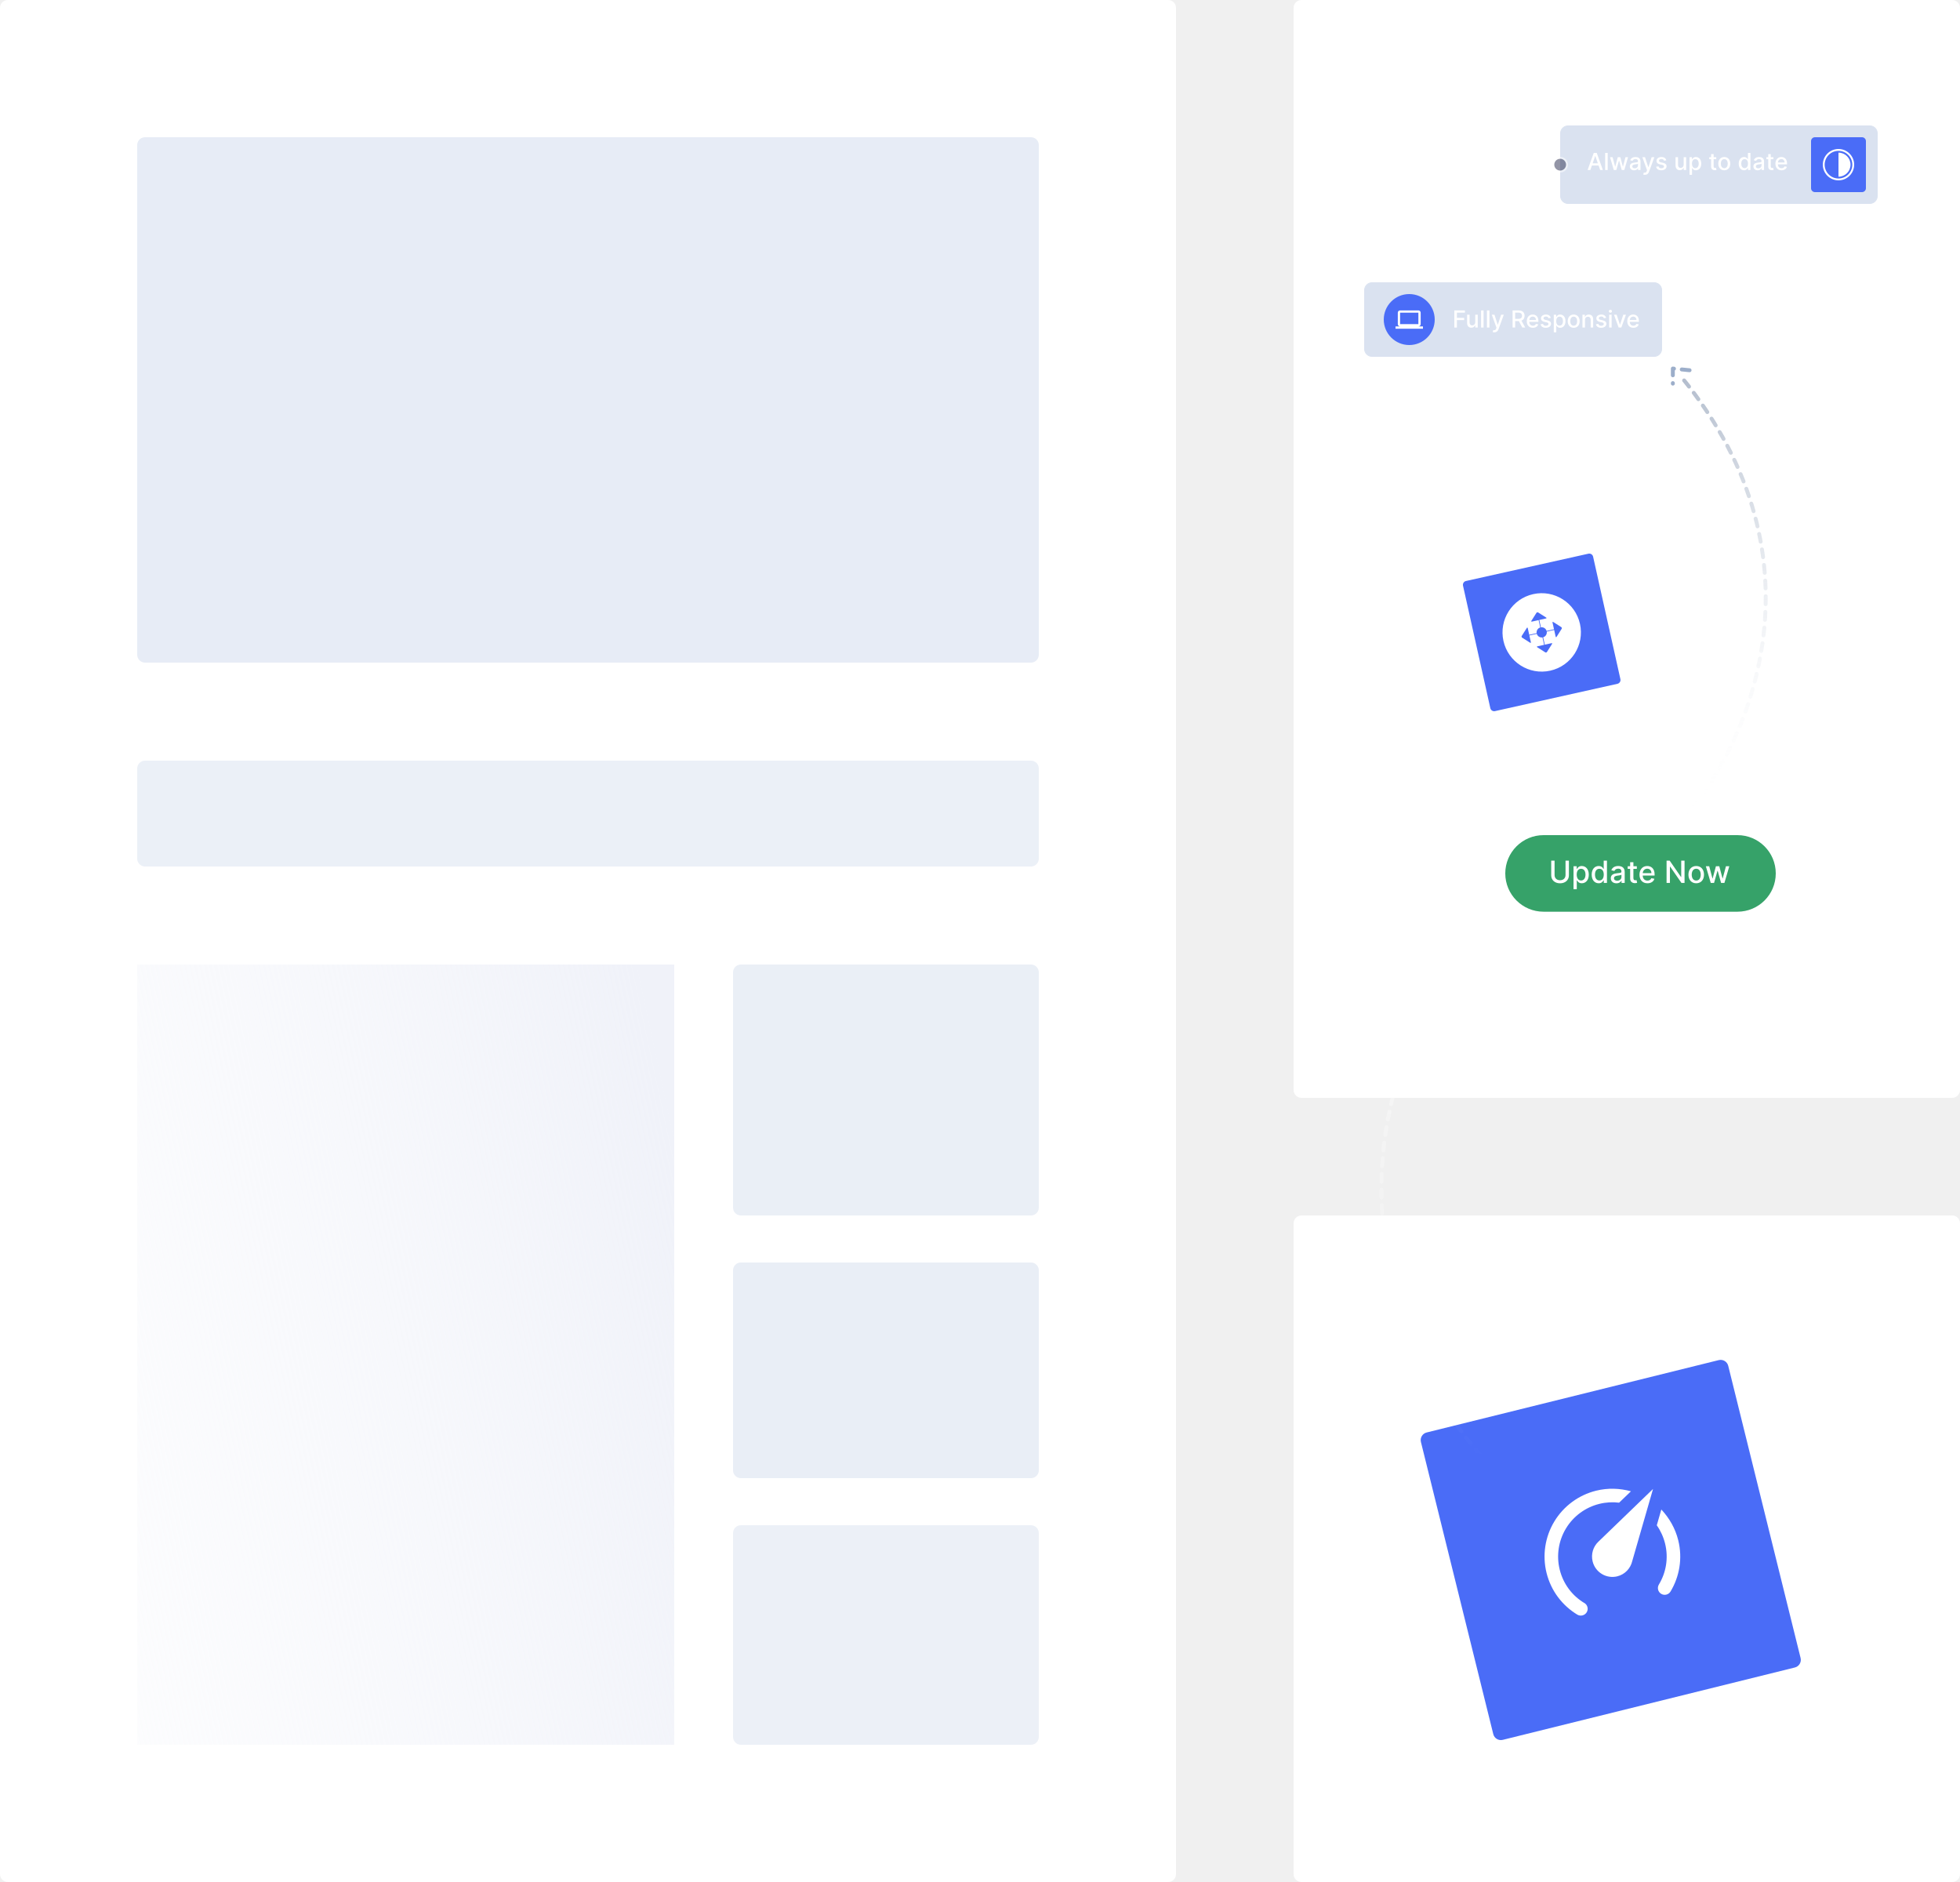
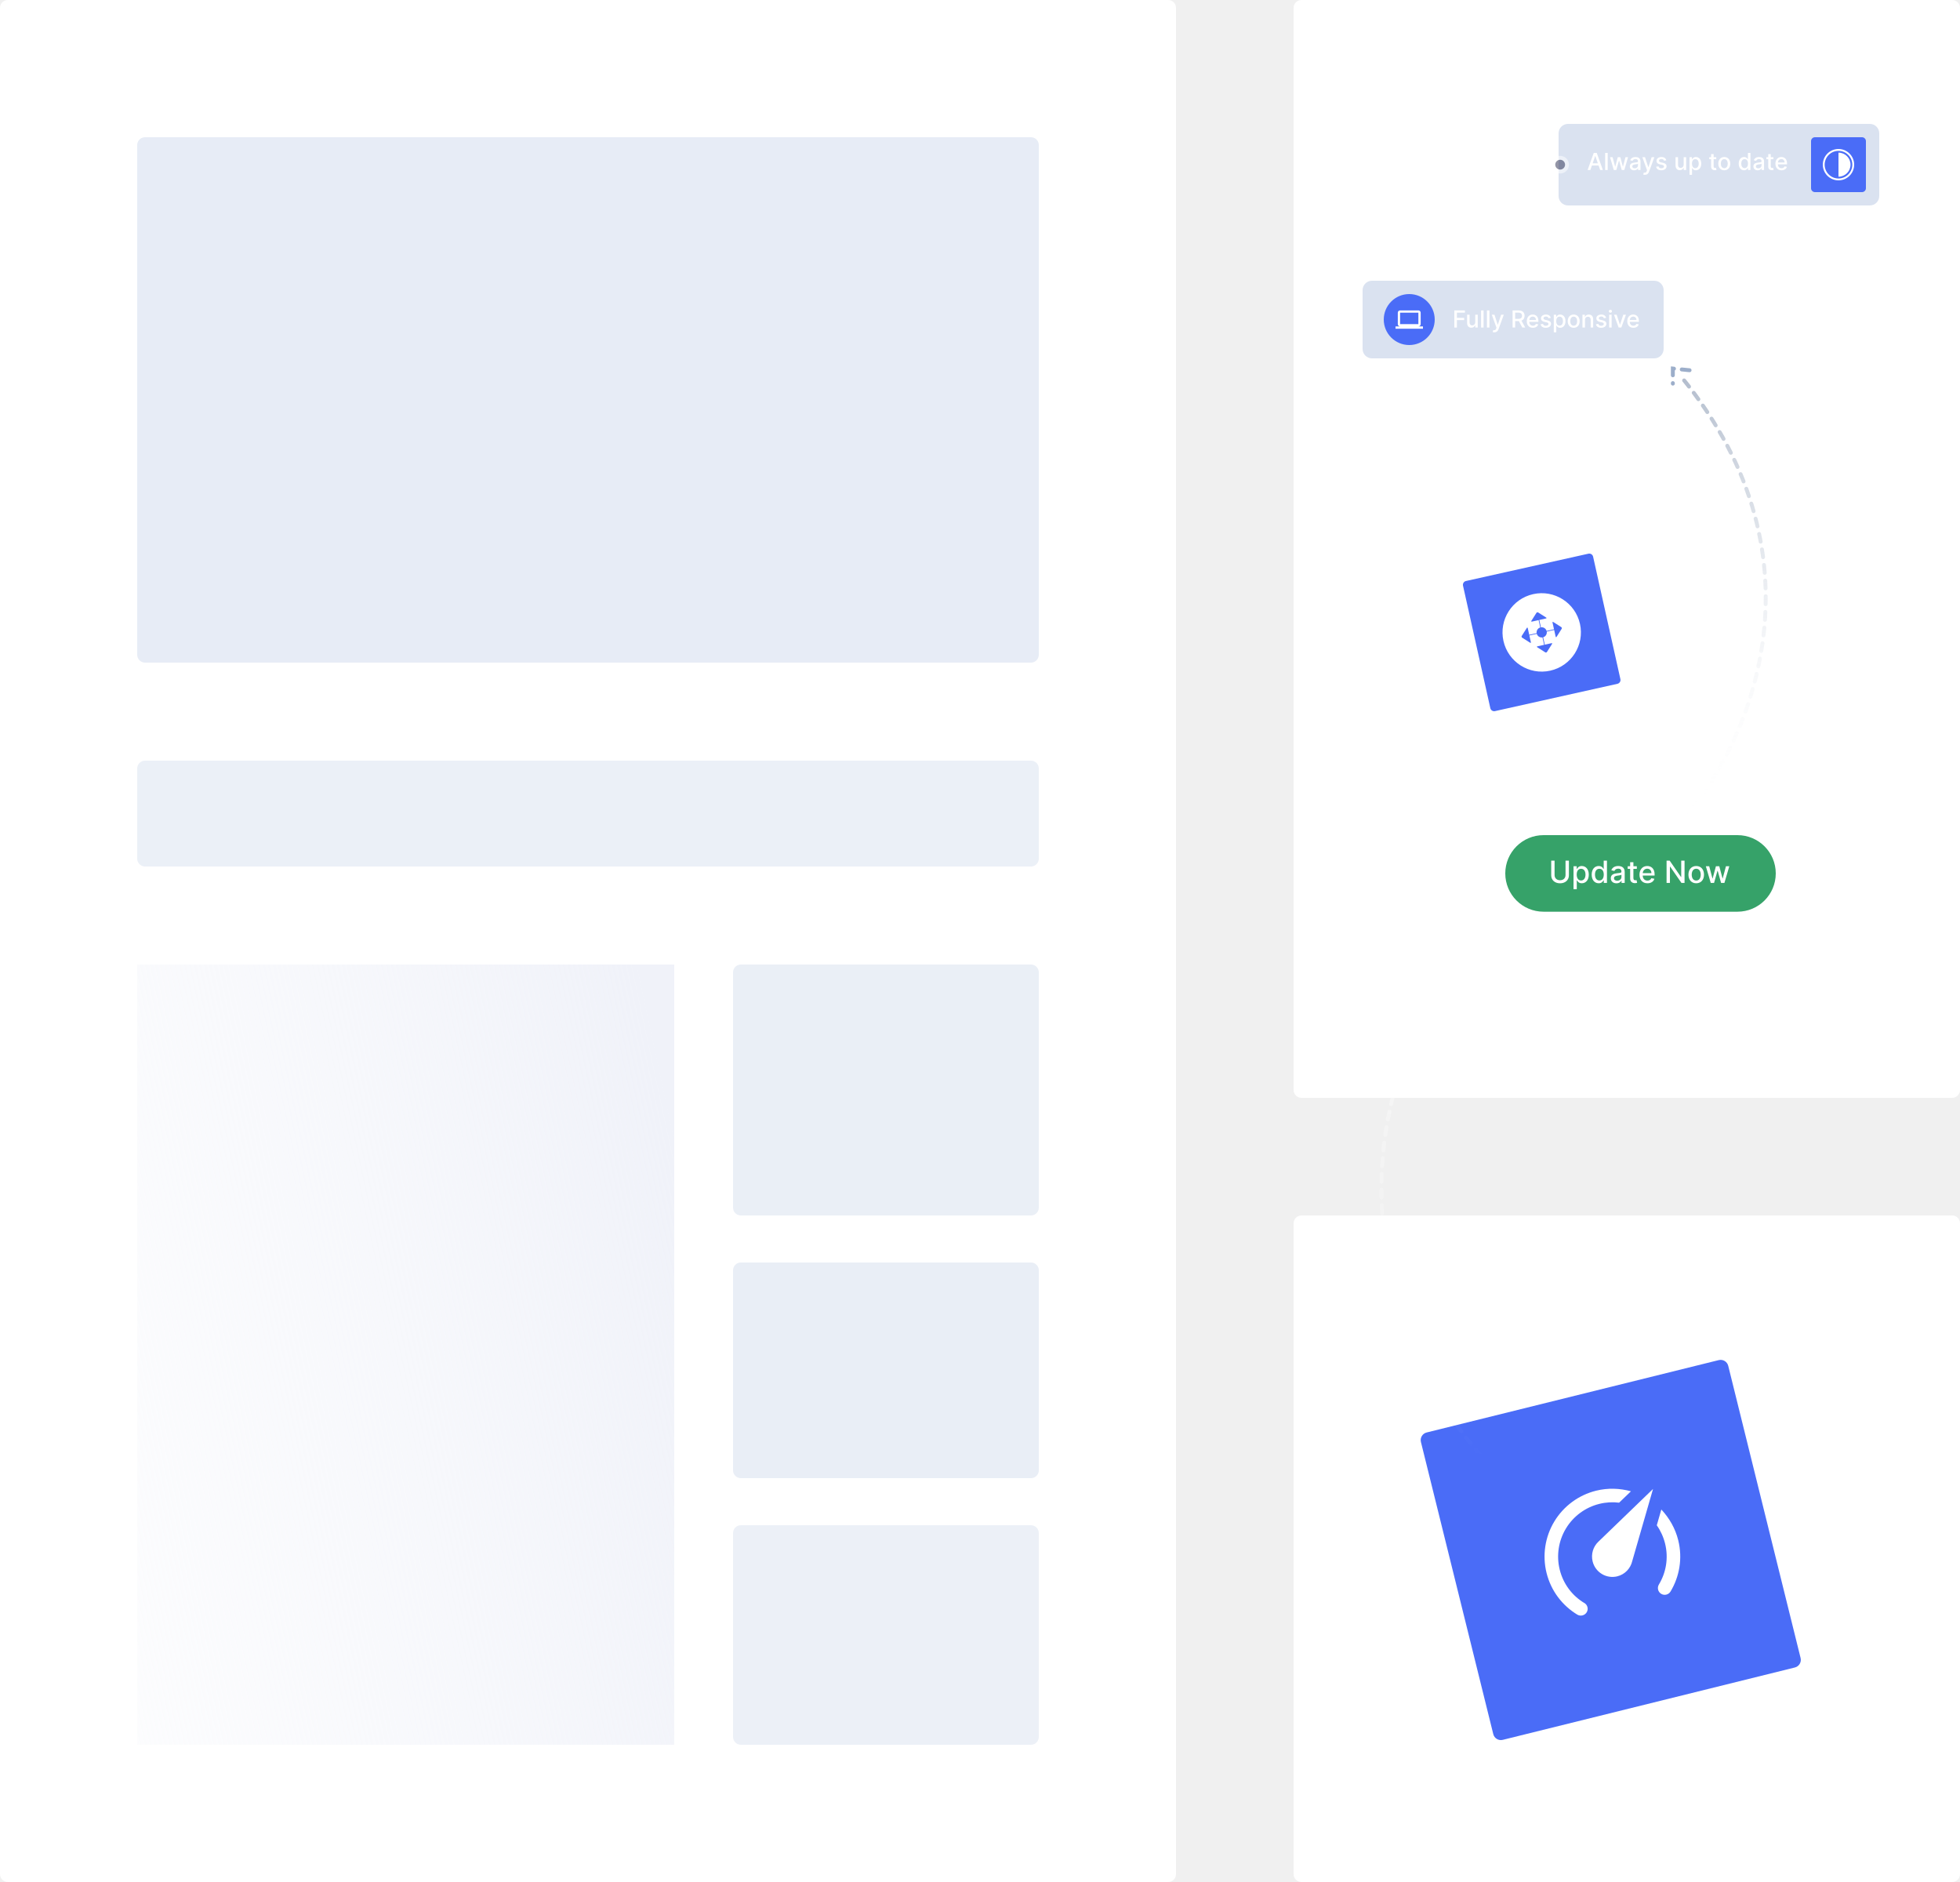
<svg xmlns="http://www.w3.org/2000/svg" width="500" height="480" viewBox="0 0 500 480" fill="none">
  <rect x="330" y="310" width="170" height="170" rx="2" fill="white" />
  <rect x="362" y="365.831" width="80.765" height="80.765" rx="2" transform="rotate(-13.9128 362 365.831)" fill="#4A6CF7" />
  <path d="M412.572 402.039C411.235 402.37 409.822 402.156 408.643 401.445C407.464 400.734 406.615 399.584 406.284 398.247C405.818 396.366 406.435 394.466 407.718 393.239L421.691 379.757L416.388 398.152C415.956 400.006 414.538 401.552 412.572 402.039ZM407.162 380.2C410.203 379.447 413.25 379.584 416.061 380.349L413.037 383.256C411.434 383.047 409.675 383.144 407.995 383.56C404.43 384.443 401.363 386.705 399.467 389.85C397.571 392.995 397.002 396.764 397.884 400.328C398.804 404.041 401.131 407.03 404.167 408.846L404.183 408.842C405.001 409.335 405.263 410.393 404.77 411.21C404.277 412.028 403.202 412.294 402.389 411.818C398.595 409.531 395.673 405.797 394.525 401.16C393.421 396.705 394.132 391.994 396.502 388.063C398.873 384.132 402.707 381.304 407.162 380.2ZM428.123 392.838C429.271 397.474 428.43 402.14 426.143 405.934C425.646 406.735 424.587 406.997 423.77 406.504C422.952 406.011 422.69 404.953 423.183 404.135C425.016 401.096 425.683 397.383 424.763 393.67C424.347 391.99 423.612 390.389 422.649 389.023L423.808 384.992C425.826 387.166 427.365 389.78 428.123 392.838Z" fill="white" />
  <rect width="300" height="480" rx="2" fill="white" />
  <rect x="35" y="35" width="230" height="134" rx="2" fill="#DAE2F0" fill-opacity="0.66" />
  <rect opacity="0.53" x="35" y="194" width="230" height="27" rx="2" fill="#DAE2F0" />
  <rect x="35" y="246" width="137" height="199" fill="url(#paint0_linear_1028_1032)" />
  <rect opacity="0.57" x="187" y="246" width="78" height="64" rx="2" fill="#DAE2F0" />
  <rect opacity="0.6" x="187" y="322" width="78" height="55" rx="2" fill="#DAE2F0" />
  <rect opacity="0.5" x="187" y="389" width="78" height="56" rx="2" fill="#DAE2F0" />
-   <path d="M377.795 371.295C358.482 349.772 331.574 292.451 378.448 235.356" stroke="url(#paint1_linear_1028_1032)" stroke-linecap="round" stroke-linejoin="round" stroke-dasharray="2 2" />
-   <path d="M375.753 233.513L380.883 233V237.617" stroke="url(#paint2_linear_1028_1032)" stroke-linecap="round" stroke-linejoin="round" stroke-dasharray="2 2" />
+   <path d="M377.795 371.295C358.482 349.772 331.574 292.451 378.448 235.356" stroke="url(#paint1_linear_1028_1032)" stroke-linecap="round" strokeLinejoin="round" stroke-dasharray="2 2" />
+   <path d="M375.753 233.513L380.883 233V237.617" stroke="url(#paint2_linear_1028_1032)" stroke-linecap="round" strokeLinejoin="round" stroke-dasharray="2 2" />
  <rect x="330" width="170" height="280" rx="2" fill="white" />
  <rect x="384" y="213" width="69" height="19.528" rx="9.764" fill="#36A269" />
  <path d="M399.37 219.51V223.177C399.37 223.948 398.838 224.503 397.972 224.503C397.109 224.503 396.574 223.948 396.574 223.177V219.51H395.717V223.246C395.717 224.439 396.61 225.285 397.972 225.285C399.334 225.285 400.23 224.439 400.23 223.246V219.51H399.37Z" fill="white" />
  <path d="M401.41 226.788H402.239V224.528H402.289C402.439 224.8 402.744 225.274 403.521 225.274C404.553 225.274 405.302 224.447 405.302 223.069C405.302 221.687 404.541 220.875 403.512 220.875C402.722 220.875 402.436 221.357 402.289 221.621H402.22V220.93H401.41V226.788ZM402.222 223.06C402.222 222.17 402.611 221.579 403.335 221.579C404.087 221.579 404.464 222.214 404.464 223.06C404.464 223.915 404.075 224.567 403.335 224.567C402.622 224.567 402.222 223.956 402.222 223.06Z" fill="white" />
  <path d="M407.826 225.274C408.602 225.274 408.908 224.8 409.057 224.528H409.127V225.191H409.937V219.51H409.107V221.621H409.057C408.908 221.357 408.625 220.875 407.831 220.875C406.802 220.875 406.045 221.687 406.045 223.069C406.045 224.447 406.791 225.274 407.826 225.274ZM408.009 224.567C407.268 224.567 406.883 223.915 406.883 223.06C406.883 222.214 407.26 221.579 408.009 221.579C408.733 221.579 409.121 222.17 409.121 223.06C409.121 223.956 408.725 224.567 408.009 224.567Z" fill="white" />
  <path d="M412.36 225.285C413.065 225.285 413.462 224.927 413.62 224.608H413.653V225.191H414.463V222.361C414.463 221.121 413.487 220.875 412.81 220.875C412.039 220.875 411.329 221.185 411.051 221.962L411.831 222.139C411.953 221.837 412.263 221.546 412.821 221.546C413.356 221.546 413.631 221.826 413.631 222.309V222.328C413.631 222.63 413.32 222.625 412.555 222.714C411.747 222.808 410.921 223.019 410.921 223.987C410.921 224.825 411.55 225.285 412.36 225.285ZM412.541 224.619C412.072 224.619 411.734 224.408 411.734 223.998C411.734 223.554 412.127 223.396 412.607 223.332C412.876 223.296 413.514 223.224 413.634 223.105V223.654C413.634 224.159 413.231 224.619 412.541 224.619Z" fill="white" />
  <path d="M417.557 220.93H416.683V219.909H415.853V220.93H415.229V221.596H415.853V224.112C415.851 224.886 416.442 225.26 417.096 225.246C417.36 225.243 417.537 225.194 417.634 225.157L417.485 224.472C417.429 224.483 417.326 224.508 417.193 224.508C416.924 224.508 416.683 224.42 416.683 223.94V221.596H417.557V220.93Z" fill="white" />
  <path d="M420.265 225.277C421.194 225.277 421.851 224.819 422.04 224.126L421.255 223.984C421.105 224.386 420.745 224.592 420.273 224.592C419.563 224.592 419.086 224.131 419.064 223.31H422.093V223.016C422.093 221.476 421.172 220.875 420.206 220.875C419.019 220.875 418.237 221.779 418.237 223.088C418.237 224.411 419.008 225.277 420.265 225.277ZM419.066 222.689C419.1 222.084 419.538 221.56 420.212 221.56C420.856 221.56 421.277 222.037 421.28 222.689H419.066Z" fill="white" />
  <path d="M429.732 219.51H428.883V223.682H428.83L425.94 219.51H425.147V225.191H426.004V221.024H426.057L428.944 225.191H429.732V219.51Z" fill="white" />
  <path d="M432.71 225.277C433.912 225.277 434.697 224.397 434.697 223.08C434.697 221.754 433.912 220.875 432.71 220.875C431.509 220.875 430.724 221.754 430.724 223.08C430.724 224.397 431.509 225.277 432.71 225.277ZM432.713 224.58C431.928 224.58 431.562 223.895 431.562 223.077C431.562 222.261 431.928 221.568 432.713 221.568C433.493 221.568 433.859 222.261 433.859 223.077C433.859 223.895 433.493 224.58 432.713 224.58Z" fill="white" />
  <path d="M436.416 225.191H437.26L438.125 222.114H438.189L439.054 225.191H439.9L441.151 220.93H440.294L439.465 224.045H439.423L438.591 220.93H437.734L436.896 224.059H436.855L436.02 220.93H435.163L436.416 225.191Z" fill="white" />
-   <path d="M429.313 209C445.373 191.102 467.749 143.437 428.77 95.96" stroke="url(#paint3_linear_1028_1032)" stroke-linecap="round" stroke-linejoin="round" stroke-dasharray="2 2" />
-   <path d="M431.011 94.427L426.746 94V97.839" stroke="#9CAECA" stroke-linecap="round" stroke-linejoin="round" stroke-dasharray="2 2" />
-   <path d="M425.919 209.551C429.35 203.094 432.466 187.388 417.488 176.228" stroke="url(#paint4_linear_1028_1032)" stroke-width="0.7" stroke-linecap="round" stroke-linejoin="round" stroke-dasharray="2 2" />
-   <rect x="348.1" y="72.1" width="75.8" height="18.8" rx="1.9" fill="#DAE2F0" stroke="#DAE2F0" stroke-width="0.2" />
+   <path d="M429.313 209C445.373 191.102 467.749 143.437 428.77 95.96" stroke="url(#paint3_linear_1028_1032)" stroke-linecap="round" strokeLinejoin="round" stroke-dasharray="2 2" />
+   <path d="M431.011 94.427L426.746 94V97.839" stroke="#9CAECA" stroke-linecap="round" strokeLinejoin="round" stroke-dasharray="2 2" />
+   <path d="M425.919 209.551C429.35 203.094 432.466 187.388 417.488 176.228" stroke="url(#paint4_linear_1028_1032)" strokeWidth="0.7" stroke-linecap="round" strokeLinejoin="round" stroke-dasharray="2 2" />
+   <rect x="348.1" y="72.1" width="75.8" height="18.8" rx="1.9" fill="#DAE2F0" stroke="#DAE2F0" strokeWidth="0.2" />
  <path d="M371 83.538H371.658V81.636H373.512V81.071H371.658V79.742H373.706V79.175H371V83.538Z" fill="white" />
  <path d="M376.333 82.181C376.335 82.737 375.921 83.001 375.563 83.001C375.169 83.001 374.896 82.716 374.896 82.271V80.266H374.259V82.347C374.259 83.159 374.705 83.581 375.333 83.581C375.825 83.581 376.16 83.321 376.311 82.972H376.345V83.538H376.972V80.266H376.333V82.181Z" fill="white" />
  <path d="M378.465 79.175H377.828V83.538H378.465V79.175Z" fill="white" />
  <path d="M379.959 79.175H379.322V83.538H379.959V79.175Z" fill="white" />
  <path d="M381.219 84.766C381.745 84.766 382.077 84.491 382.267 83.975L383.62 80.272L382.932 80.266L382.103 82.805H382.069L381.24 80.266H380.558L381.756 83.581L381.677 83.798C381.515 84.233 381.287 84.269 380.938 84.173L380.784 84.695C380.861 84.729 381.027 84.766 381.219 84.766Z" fill="white" />
  <path d="M385.859 83.538H386.518V81.887H387.413C387.428 81.887 387.44 81.887 387.455 81.887L388.342 83.538H389.092L388.124 81.772C388.659 81.574 388.925 81.129 388.925 80.543C388.925 79.739 388.427 79.175 387.415 79.175H385.859V83.538ZM386.518 81.32V79.739H387.344C387.994 79.739 388.263 80.048 388.263 80.543C388.263 81.035 387.994 81.32 387.353 81.32H386.518Z" fill="white" />
  <path d="M391.045 83.604C391.759 83.604 392.264 83.253 392.409 82.72L391.806 82.612C391.691 82.921 391.414 83.078 391.051 83.078C390.506 83.078 390.139 82.724 390.122 82.094H392.449V81.868C392.449 80.685 391.742 80.223 391 80.223C390.088 80.223 389.487 80.918 389.487 81.923C389.487 82.94 390.08 83.604 391.045 83.604ZM390.124 81.617C390.15 81.152 390.487 80.749 391.004 80.749C391.499 80.749 391.823 81.116 391.825 81.617H390.124Z" fill="white" />
  <path d="M395.608 81.065C395.476 80.555 395.078 80.223 394.37 80.223C393.631 80.223 393.107 80.613 393.107 81.192C393.107 81.657 393.388 81.966 394.002 82.102L394.556 82.224C394.871 82.294 395.018 82.435 395.018 82.639C395.018 82.893 394.748 83.091 394.33 83.091C393.949 83.091 393.703 82.927 393.627 82.605L393.011 82.699C393.118 83.278 393.599 83.604 394.334 83.604C395.125 83.604 395.672 83.185 395.672 82.592C395.672 82.13 395.378 81.844 394.777 81.706L394.257 81.587C393.897 81.501 393.742 81.38 393.744 81.158C393.742 80.907 394.015 80.728 394.377 80.728C394.773 80.728 394.956 80.947 395.031 81.167L395.608 81.065Z" fill="white" />
  <path d="M396.373 84.766H397.01V83.029H397.048C397.163 83.238 397.398 83.602 397.994 83.602C398.787 83.602 399.362 82.967 399.362 81.908C399.362 80.847 398.778 80.223 397.988 80.223C397.381 80.223 397.161 80.594 397.048 80.796H396.995V80.266H396.373V84.766ZM396.997 81.902C396.997 81.218 397.295 80.764 397.851 80.764C398.429 80.764 398.719 81.252 398.719 81.902C398.719 82.558 398.42 83.059 397.851 83.059C397.304 83.059 396.997 82.59 396.997 81.902Z" fill="white" />
  <path d="M401.454 83.604C402.377 83.604 402.98 82.929 402.98 81.917C402.98 80.898 402.377 80.223 401.454 80.223C400.532 80.223 399.929 80.898 399.929 81.917C399.929 82.929 400.532 83.604 401.454 83.604ZM401.456 83.07C400.854 83.07 400.572 82.543 400.572 81.915C400.572 81.288 400.854 80.756 401.456 80.756C402.055 80.756 402.336 81.288 402.336 81.915C402.336 82.543 402.055 83.07 401.456 83.07Z" fill="white" />
  <path d="M404.328 81.595C404.328 81.073 404.648 80.775 405.091 80.775C405.523 80.775 405.786 81.058 405.786 81.533V83.538H406.423V81.457C406.423 80.647 405.977 80.223 405.308 80.223C404.816 80.223 404.494 80.451 404.343 80.798H404.303V80.266H403.691V83.538H404.328V81.595Z" fill="white" />
  <path d="M409.729 81.065C409.597 80.555 409.199 80.223 408.491 80.223C407.752 80.223 407.228 80.613 407.228 81.192C407.228 81.657 407.509 81.966 408.123 82.102L408.677 82.224C408.992 82.294 409.139 82.435 409.139 82.639C409.139 82.893 408.869 83.091 408.451 83.091C408.07 83.091 407.825 82.927 407.748 82.605L407.132 82.699C407.239 83.278 407.72 83.604 408.455 83.604C409.246 83.604 409.793 83.185 409.793 82.592C409.793 82.13 409.499 81.844 408.898 81.706L408.379 81.587C408.018 81.501 407.863 81.38 407.865 81.158C407.863 80.907 408.136 80.728 408.498 80.728C408.894 80.728 409.077 80.947 409.152 81.167L409.729 81.065Z" fill="white" />
  <path d="M410.494 83.538H411.131V80.266H410.494V83.538ZM410.816 79.761C411.035 79.761 411.218 79.59 411.218 79.381C411.218 79.173 411.035 79 410.816 79C410.594 79 410.413 79.173 410.413 79.381C410.413 79.59 410.594 79.761 410.816 79.761Z" fill="white" />
  <path d="M414.788 80.266H414.104L413.277 82.784H413.243L412.414 80.266H411.73L412.919 83.538H413.601L414.788 80.266Z" fill="white" />
  <path d="M416.68 83.604C417.393 83.604 417.898 83.253 418.043 82.72L417.44 82.612C417.325 82.921 417.048 83.078 416.686 83.078C416.141 83.078 415.774 82.724 415.757 82.094H418.084V81.868C418.084 80.685 417.376 80.223 416.635 80.223C415.723 80.223 415.122 80.918 415.122 81.923C415.122 82.94 415.714 83.604 416.68 83.604ZM415.759 81.617C415.785 81.152 416.121 80.749 416.639 80.749C417.134 80.749 417.457 81.116 417.46 81.617H415.759Z" fill="white" />
  <circle cx="359.5" cy="81.5" r="6.5" fill="#4A6CF7" />
  <path d="M357.167 79.75H361.833V82.667H357.167V79.75ZM361.833 83.25C361.988 83.25 362.136 83.189 362.246 83.079C362.355 82.97 362.417 82.822 362.417 82.667V79.75C362.417 79.427 362.154 79.167 361.833 79.167H357.167C356.843 79.167 356.583 79.427 356.583 79.75V82.667C356.583 82.822 356.645 82.97 356.754 83.079C356.864 83.189 357.012 83.25 357.167 83.25H356V83.834H363V83.25H361.833Z" fill="white" />
  <rect x="373" y="148.4" width="34" height="34" rx="1" transform="rotate(-12.5713 373 148.4)" fill="#4A6CF7" />
  <circle cx="393.293" cy="161.293" r="10" transform="rotate(-12.5713 393.293 161.293)" fill="white" />
  <g clip-path="url(#clip0_1028_1032)">
    <path d="M398.281 159.94L396.256 158.653C396.106 158.557 396.015 158.621 396.054 158.795L396.433 160.496L394.539 160.918C394.355 160.293 393.738 159.901 393.094 160L392.675 158.119L394.375 157.74C394.55 157.701 394.569 157.592 394.418 157.496L392.393 156.21C392.242 156.114 392.043 156.159 391.948 156.309L390.661 158.334C390.565 158.485 390.629 158.575 390.803 158.536L392.504 158.157L392.923 160.037C392.298 160.222 391.905 160.838 392.005 161.482L390.111 161.905L389.732 160.205C389.693 160.031 389.584 160.012 389.489 160.162L388.202 162.188C388.106 162.338 388.151 162.537 388.301 162.633L390.326 163.919C390.477 164.015 390.567 163.952 390.528 163.777L390.149 162.076L392.04 161.654C392.225 162.279 392.842 162.671 393.486 162.572L393.908 164.463L392.208 164.842C392.034 164.881 392.015 164.99 392.165 165.086L394.191 166.372C394.341 166.468 394.54 166.424 394.636 166.273L395.923 164.248C396.018 164.097 395.955 164.007 395.78 164.046L394.082 164.425L393.661 162.535C394.286 162.35 394.678 161.734 394.579 161.09L396.471 160.668L396.85 162.369C396.889 162.543 396.997 162.562 397.093 162.412L398.38 160.386C398.476 160.236 398.432 160.035 398.281 159.94Z" fill="#4A6CF7" />
  </g>
-   <rect x="398.1" y="32.1" width="80.8" height="19.8" rx="1.9" fill="#DAE2F0" stroke="#DAE2F0" stroke-width="0.2" />
+   <rect x="398.1" y="32.1" width="80.8" height="19.8" rx="1.9" fill="#DAE2F0" stroke="#DAE2F0" strokeWidth="0.2" />
  <rect x="462" y="35" width="14" height="14" rx="1" fill="#4A6CF7" />
  <path d="M468.998 38C466.791 38 465 39.791 465 41.998C465 44.209 466.791 46 468.998 46C471.209 46 473 44.209 473 41.998C473 39.791 471.209 38 468.998 38ZM469 45.524C467.054 45.524 465.476 43.946 465.476 42C465.476 40.054 467.054 38.476 469 38.476C470.946 38.476 472.524 40.054 472.524 42C472.524 43.946 470.946 45.524 469 45.524ZM469 38.928V45.069C470.694 45.069 472.071 43.692 472.071 41.998C472.071 40.308 470.694 38.928 469 38.928Z" fill="white" />
  <path d="M405.699 43.364L406.099 42.209H407.804L408.202 43.364H408.901L407.331 39H406.57L405 43.364H405.699ZM406.291 41.655L406.935 39.793H406.969L407.612 41.655H406.291Z" fill="white" />
  <path d="M410.117 39H409.48V43.364H410.117V39Z" fill="white" />
  <path d="M411.684 43.364H412.332L412.996 41.001H413.045L413.71 43.364H414.36L415.321 40.091H414.663L414.026 42.484H413.994L413.354 40.091H412.696L412.053 42.494H412.021L411.379 40.091H410.721L411.684 43.364Z" fill="white" />
  <path d="M416.878 43.436C417.419 43.436 417.724 43.161 417.845 42.916H417.871V43.364H418.493V41.19C418.493 40.238 417.743 40.048 417.223 40.048C416.631 40.048 416.085 40.287 415.872 40.883L416.471 41.02C416.565 40.788 416.803 40.564 417.232 40.564C417.643 40.564 417.854 40.779 417.854 41.15V41.165C417.854 41.397 417.615 41.393 417.027 41.461C416.407 41.533 415.772 41.695 415.772 42.439C415.772 43.082 416.256 43.436 416.878 43.436ZM417.017 42.925C416.656 42.925 416.396 42.763 416.396 42.447C416.396 42.106 416.699 41.985 417.068 41.936C417.274 41.908 417.764 41.853 417.856 41.761V42.183C417.856 42.571 417.547 42.925 417.017 42.925Z" fill="white" />
  <path d="M419.627 44.591C420.153 44.591 420.486 44.316 420.675 43.8L422.028 40.097L421.34 40.091L420.511 42.631H420.477L419.648 40.091H418.967L420.164 43.406L420.085 43.624C419.923 44.058 419.695 44.094 419.346 43.999L419.192 44.521C419.269 44.555 419.435 44.591 419.627 44.591Z" fill="white" />
  <path d="M425.081 40.89C424.949 40.381 424.551 40.048 423.843 40.048C423.104 40.048 422.58 40.438 422.58 41.018C422.58 41.482 422.861 41.791 423.475 41.928L424.029 42.049C424.344 42.119 424.491 42.26 424.491 42.465C424.491 42.718 424.22 42.916 423.803 42.916C423.421 42.916 423.176 42.752 423.1 42.43L422.484 42.524C422.59 43.104 423.072 43.43 423.807 43.43C424.597 43.43 425.145 43.01 425.145 42.418C425.145 41.955 424.851 41.67 424.25 41.531L423.73 41.412C423.37 41.327 423.215 41.205 423.217 40.984C423.215 40.732 423.487 40.553 423.85 40.553C424.246 40.553 424.429 40.773 424.504 40.992L425.081 40.89Z" fill="white" />
  <path d="M429.507 42.006C429.509 42.562 429.095 42.827 428.737 42.827C428.343 42.827 428.07 42.541 428.07 42.096V40.091H427.433V42.173C427.433 42.984 427.879 43.406 428.507 43.406C428.999 43.406 429.334 43.146 429.485 42.797H429.519V43.364H430.146V40.091H429.507V42.006Z" fill="white" />
  <path d="M431.002 44.591H431.639V42.854H431.677C431.792 43.063 432.027 43.428 432.623 43.428C433.416 43.428 433.991 42.793 433.991 41.734C433.991 40.673 433.407 40.048 432.617 40.048C432.01 40.048 431.79 40.419 431.677 40.621H431.624V40.091H431.002V44.591ZM431.626 41.727C431.626 41.043 431.924 40.59 432.48 40.59C433.058 40.59 433.348 41.077 433.348 41.727C433.348 42.383 433.049 42.884 432.48 42.884C431.933 42.884 431.626 42.416 431.626 41.727Z" fill="white" />
  <path d="M437.82 40.091H437.149V39.307H436.512V40.091H436.033V40.602H436.512V42.535C436.51 43.129 436.964 43.417 437.467 43.406C437.669 43.404 437.806 43.366 437.88 43.338L437.765 42.812C437.722 42.82 437.644 42.84 437.541 42.84C437.335 42.84 437.149 42.771 437.149 42.403V40.602H437.82V40.091Z" fill="white" />
  <path d="M439.869 43.43C440.791 43.43 441.394 42.754 441.394 41.742C441.394 40.724 440.791 40.048 439.869 40.048C438.946 40.048 438.343 40.724 438.343 41.742C438.343 42.754 438.946 43.43 439.869 43.43ZM439.871 42.895C439.268 42.895 438.987 42.369 438.987 41.74C438.987 41.114 439.268 40.581 439.871 40.581C440.469 40.581 440.751 41.114 440.751 41.74C440.751 42.369 440.469 42.895 439.871 42.895Z" fill="white" />
  <path d="M444.918 43.428C445.515 43.428 445.749 43.063 445.864 42.854H445.918V43.364H446.54V39H445.903V40.621H445.864C445.749 40.419 445.532 40.048 444.923 40.048C444.132 40.048 443.55 40.673 443.55 41.734C443.55 42.793 444.124 43.428 444.918 43.428ZM445.059 42.884C444.49 42.884 444.194 42.383 444.194 41.727C444.194 41.077 444.484 40.59 445.059 40.59C445.615 40.59 445.913 41.043 445.913 41.727C445.913 42.416 445.609 42.884 445.059 42.884Z" fill="white" />
  <path d="M448.401 43.436C448.943 43.436 449.247 43.161 449.369 42.916H449.394V43.364H450.017V41.19C450.017 40.238 449.267 40.048 448.747 40.048C448.154 40.048 447.609 40.287 447.396 40.883L447.994 41.02C448.088 40.788 448.327 40.564 448.755 40.564C449.166 40.564 449.377 40.779 449.377 41.15V41.165C449.377 41.397 449.139 41.393 448.551 41.461C447.931 41.533 447.296 41.695 447.296 42.439C447.296 43.082 447.779 43.436 448.401 43.436ZM448.54 42.925C448.18 42.925 447.92 42.763 447.92 42.447C447.92 42.106 448.222 41.985 448.591 41.936C448.798 41.908 449.288 41.853 449.379 41.761V42.183C449.379 42.571 449.07 42.925 448.54 42.925Z" fill="white" />
  <path d="M452.393 40.091H451.722V39.307H451.085V40.091H450.605V40.602H451.085V42.535C451.082 43.129 451.536 43.417 452.039 43.406C452.241 43.404 452.378 43.366 452.452 43.338L452.337 42.812C452.295 42.82 452.216 42.84 452.114 42.84C451.907 42.84 451.722 42.771 451.722 42.403V40.602H452.393V40.091Z" fill="white" />
  <path d="M454.473 43.43C455.187 43.43 455.692 43.078 455.836 42.545L455.233 42.437C455.118 42.746 454.841 42.903 454.479 42.903C453.934 42.903 453.567 42.55 453.55 41.919H455.877V41.693C455.877 40.511 455.17 40.048 454.428 40.048C453.516 40.048 452.915 40.743 452.915 41.749C452.915 42.765 453.508 43.43 454.473 43.43ZM453.552 41.442C453.578 40.977 453.915 40.575 454.432 40.575C454.927 40.575 455.251 40.941 455.253 41.442H453.552Z" fill="white" />
-   <circle opacity="0.5" cx="398" cy="42" r="1.75" fill="#282C4D" stroke="white" stroke-width="0.5" />
-   <line x1="347" y1="41.75" x2="396" y2="41.75" stroke="url(#paint5_linear_1028_1032)" stroke-width="0.5" />
+   <circle opacity="0.5" cx="398" cy="42" r="1.75" fill="#282C4D" stroke="white" strokeWidth="0.5" />
+   <line x1="347" y1="41.75" x2="396" y2="41.75" stroke="url(#paint5_linear_1028_1032)" strokeWidth="0.5" />
  <defs>
    <linearGradient id="paint0_linear_1028_1032" x1="156.747" y1="216.683" x2="-149.033" y2="282.186" gradientUnits="userSpaceOnUse">
      <stop stop-color="#F0F2F9" />
      <stop offset="1" stop-color="white" stop-opacity="0" />
    </linearGradient>
    <linearGradient id="paint1_linear_1028_1032" x1="374.3" y1="234.975" x2="361.897" y2="369.833" gradientUnits="userSpaceOnUse">
      <stop stop-color="white" stop-opacity="0.48" />
      <stop offset="1" stop-color="white" stop-opacity="0" />
    </linearGradient>
    <linearGradient id="paint2_linear_1028_1032" x1="378.318" y1="233" x2="378.318" y2="237.617" gradientUnits="userSpaceOnUse">
      <stop stop-color="white" stop-opacity="0.55" />
      <stop offset="1" stop-color="white" stop-opacity="0.62" />
    </linearGradient>
    <linearGradient id="paint3_linear_1028_1032" x1="432.22" y1="95.642" x2="442.533" y2="207.784" gradientUnits="userSpaceOnUse">
      <stop stop-color="#5F7597" stop-opacity="0.48" />
      <stop offset="1" stop-color="white" stop-opacity="0" />
    </linearGradient>
    <linearGradient id="paint4_linear_1028_1032" x1="418.483" y1="175.882" x2="429.732" y2="208.225" gradientUnits="userSpaceOnUse">
      <stop stop-color="white" stop-opacity="0.48" />
      <stop offset="1" stop-color="white" stop-opacity="0" />
    </linearGradient>
    <linearGradient id="paint5_linear_1028_1032" x1="396" y1="42" x2="359.25" y2="42" gradientUnits="userSpaceOnUse">
      <stop stop-color="white" stop-opacity="0.28" />
      <stop offset="1" stop-color="white" stop-opacity="0" />
    </linearGradient>
    <clipPath id="clip0_1028_1032">
      <rect width="12" height="12" fill="white" transform="translate(386.13 156.742) rotate(-12.5713)" />
    </clipPath>
  </defs>
</svg>
